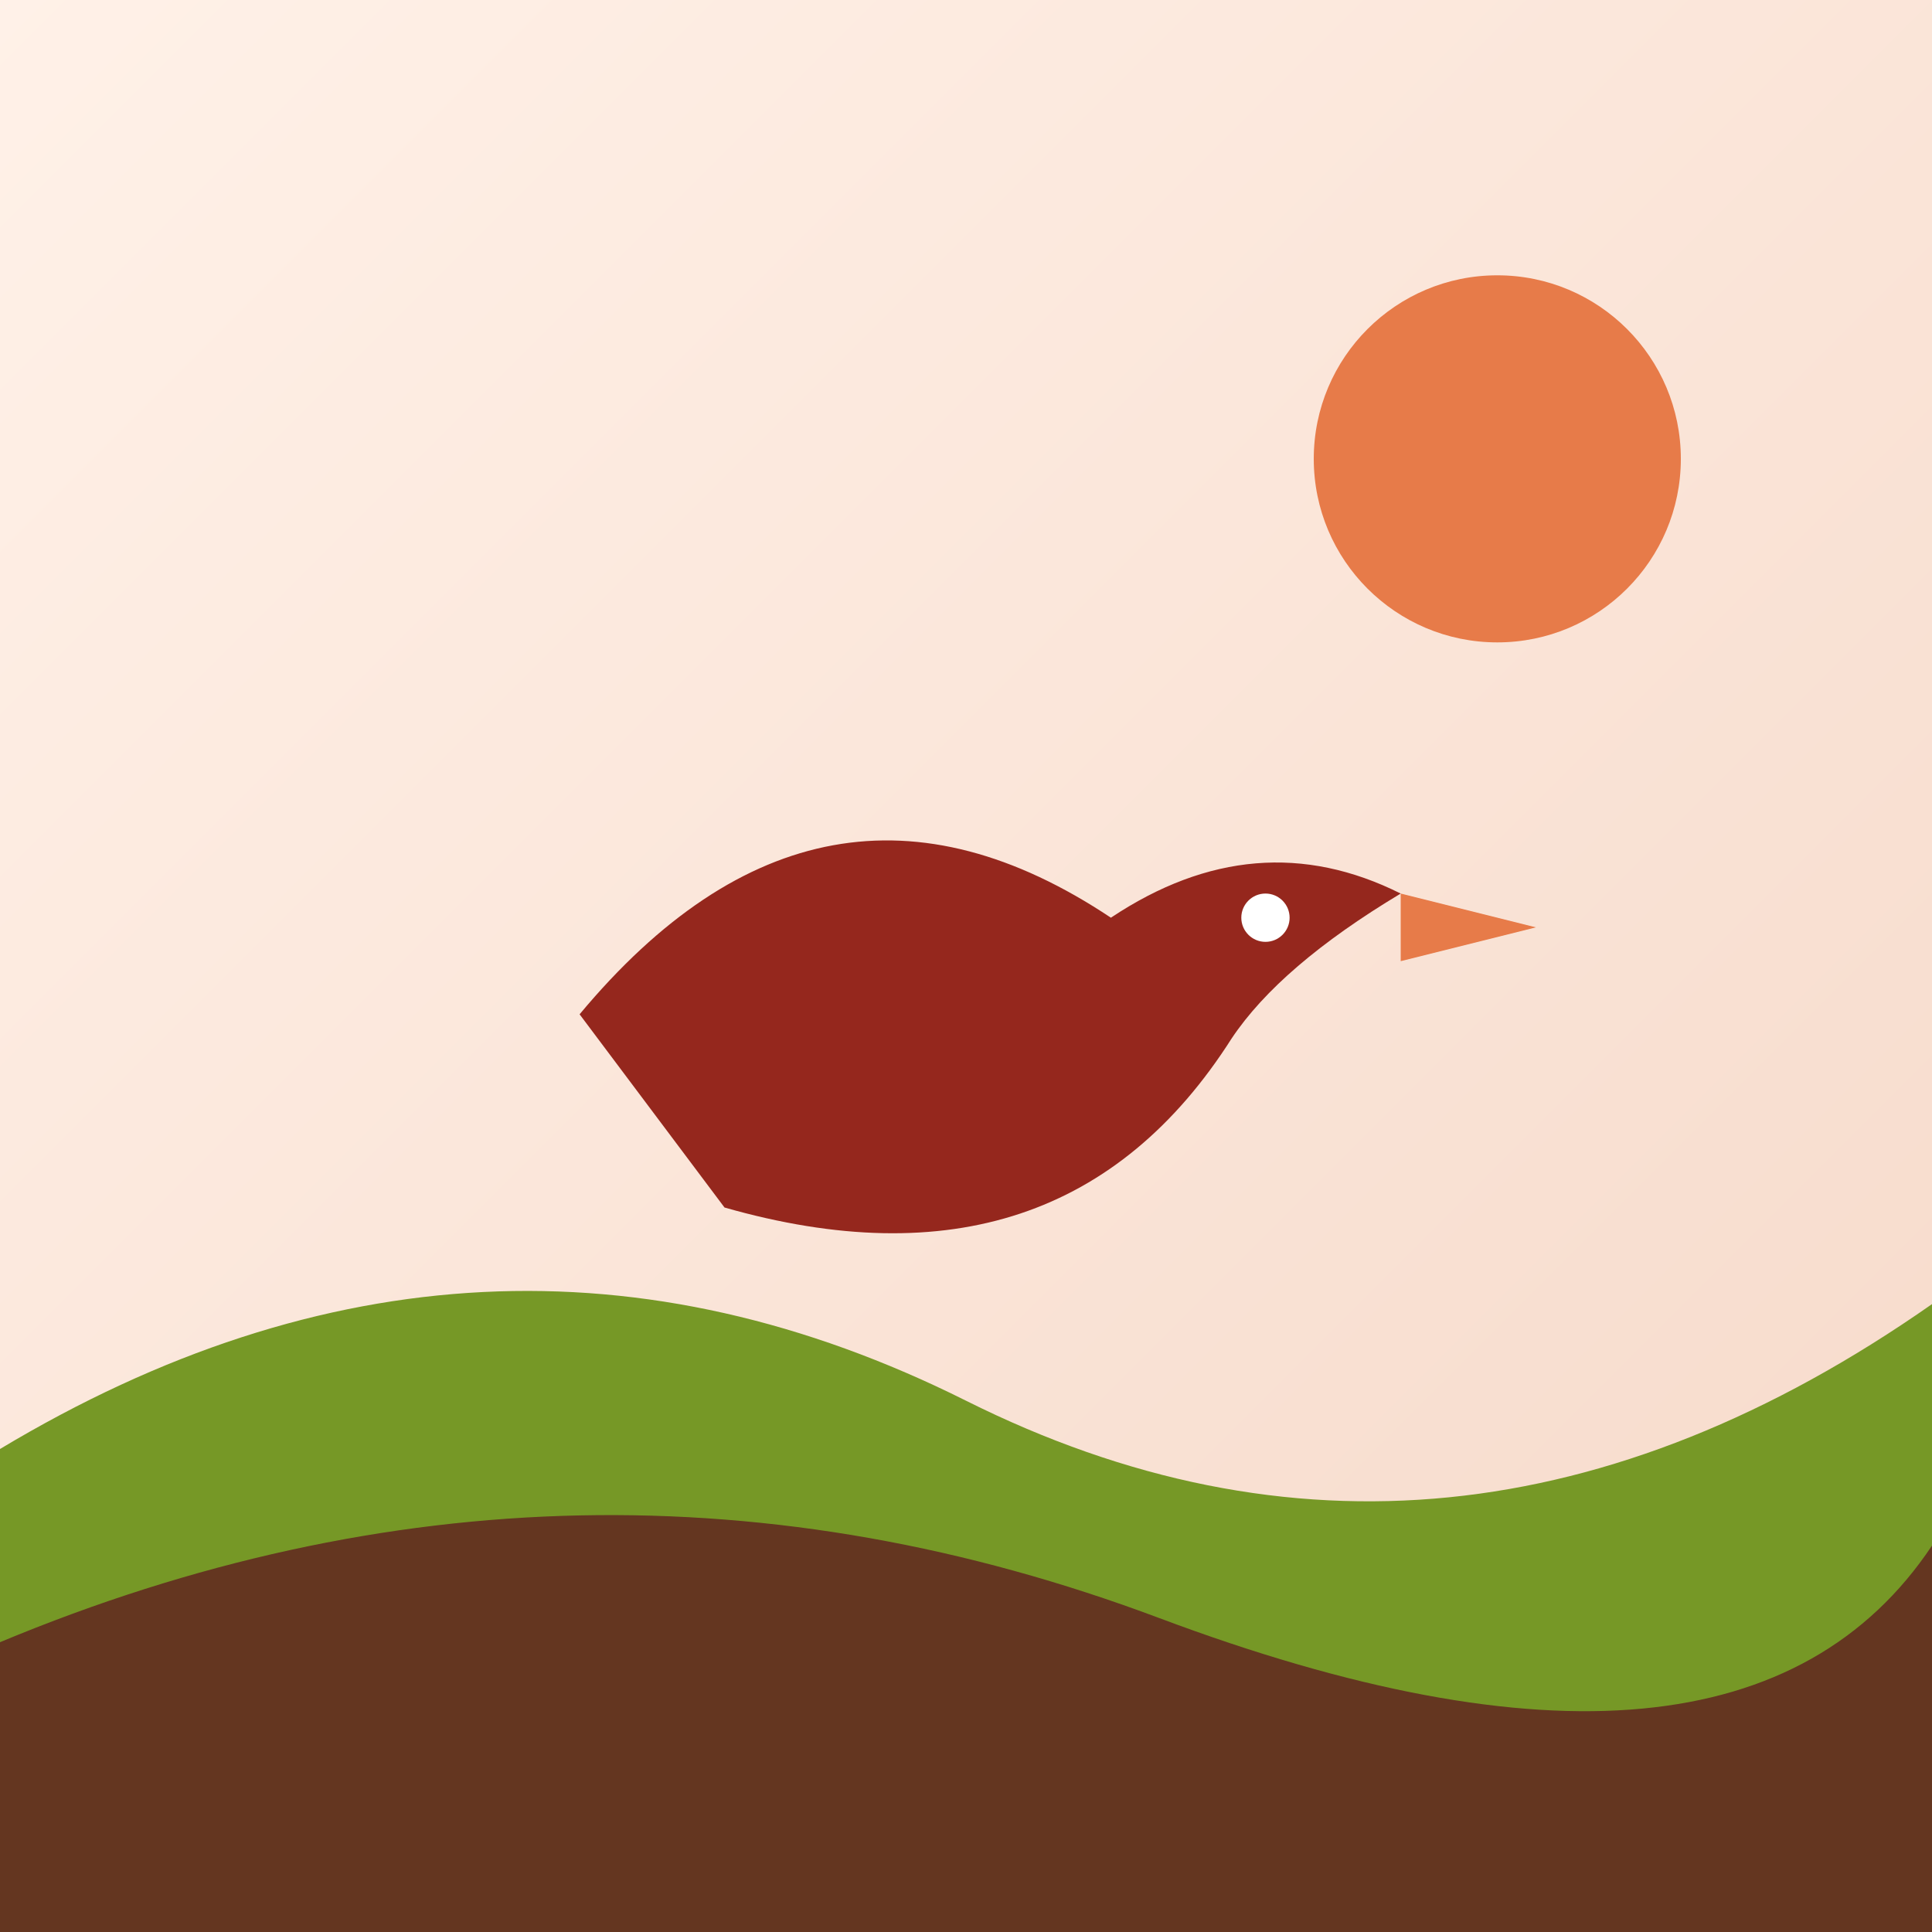
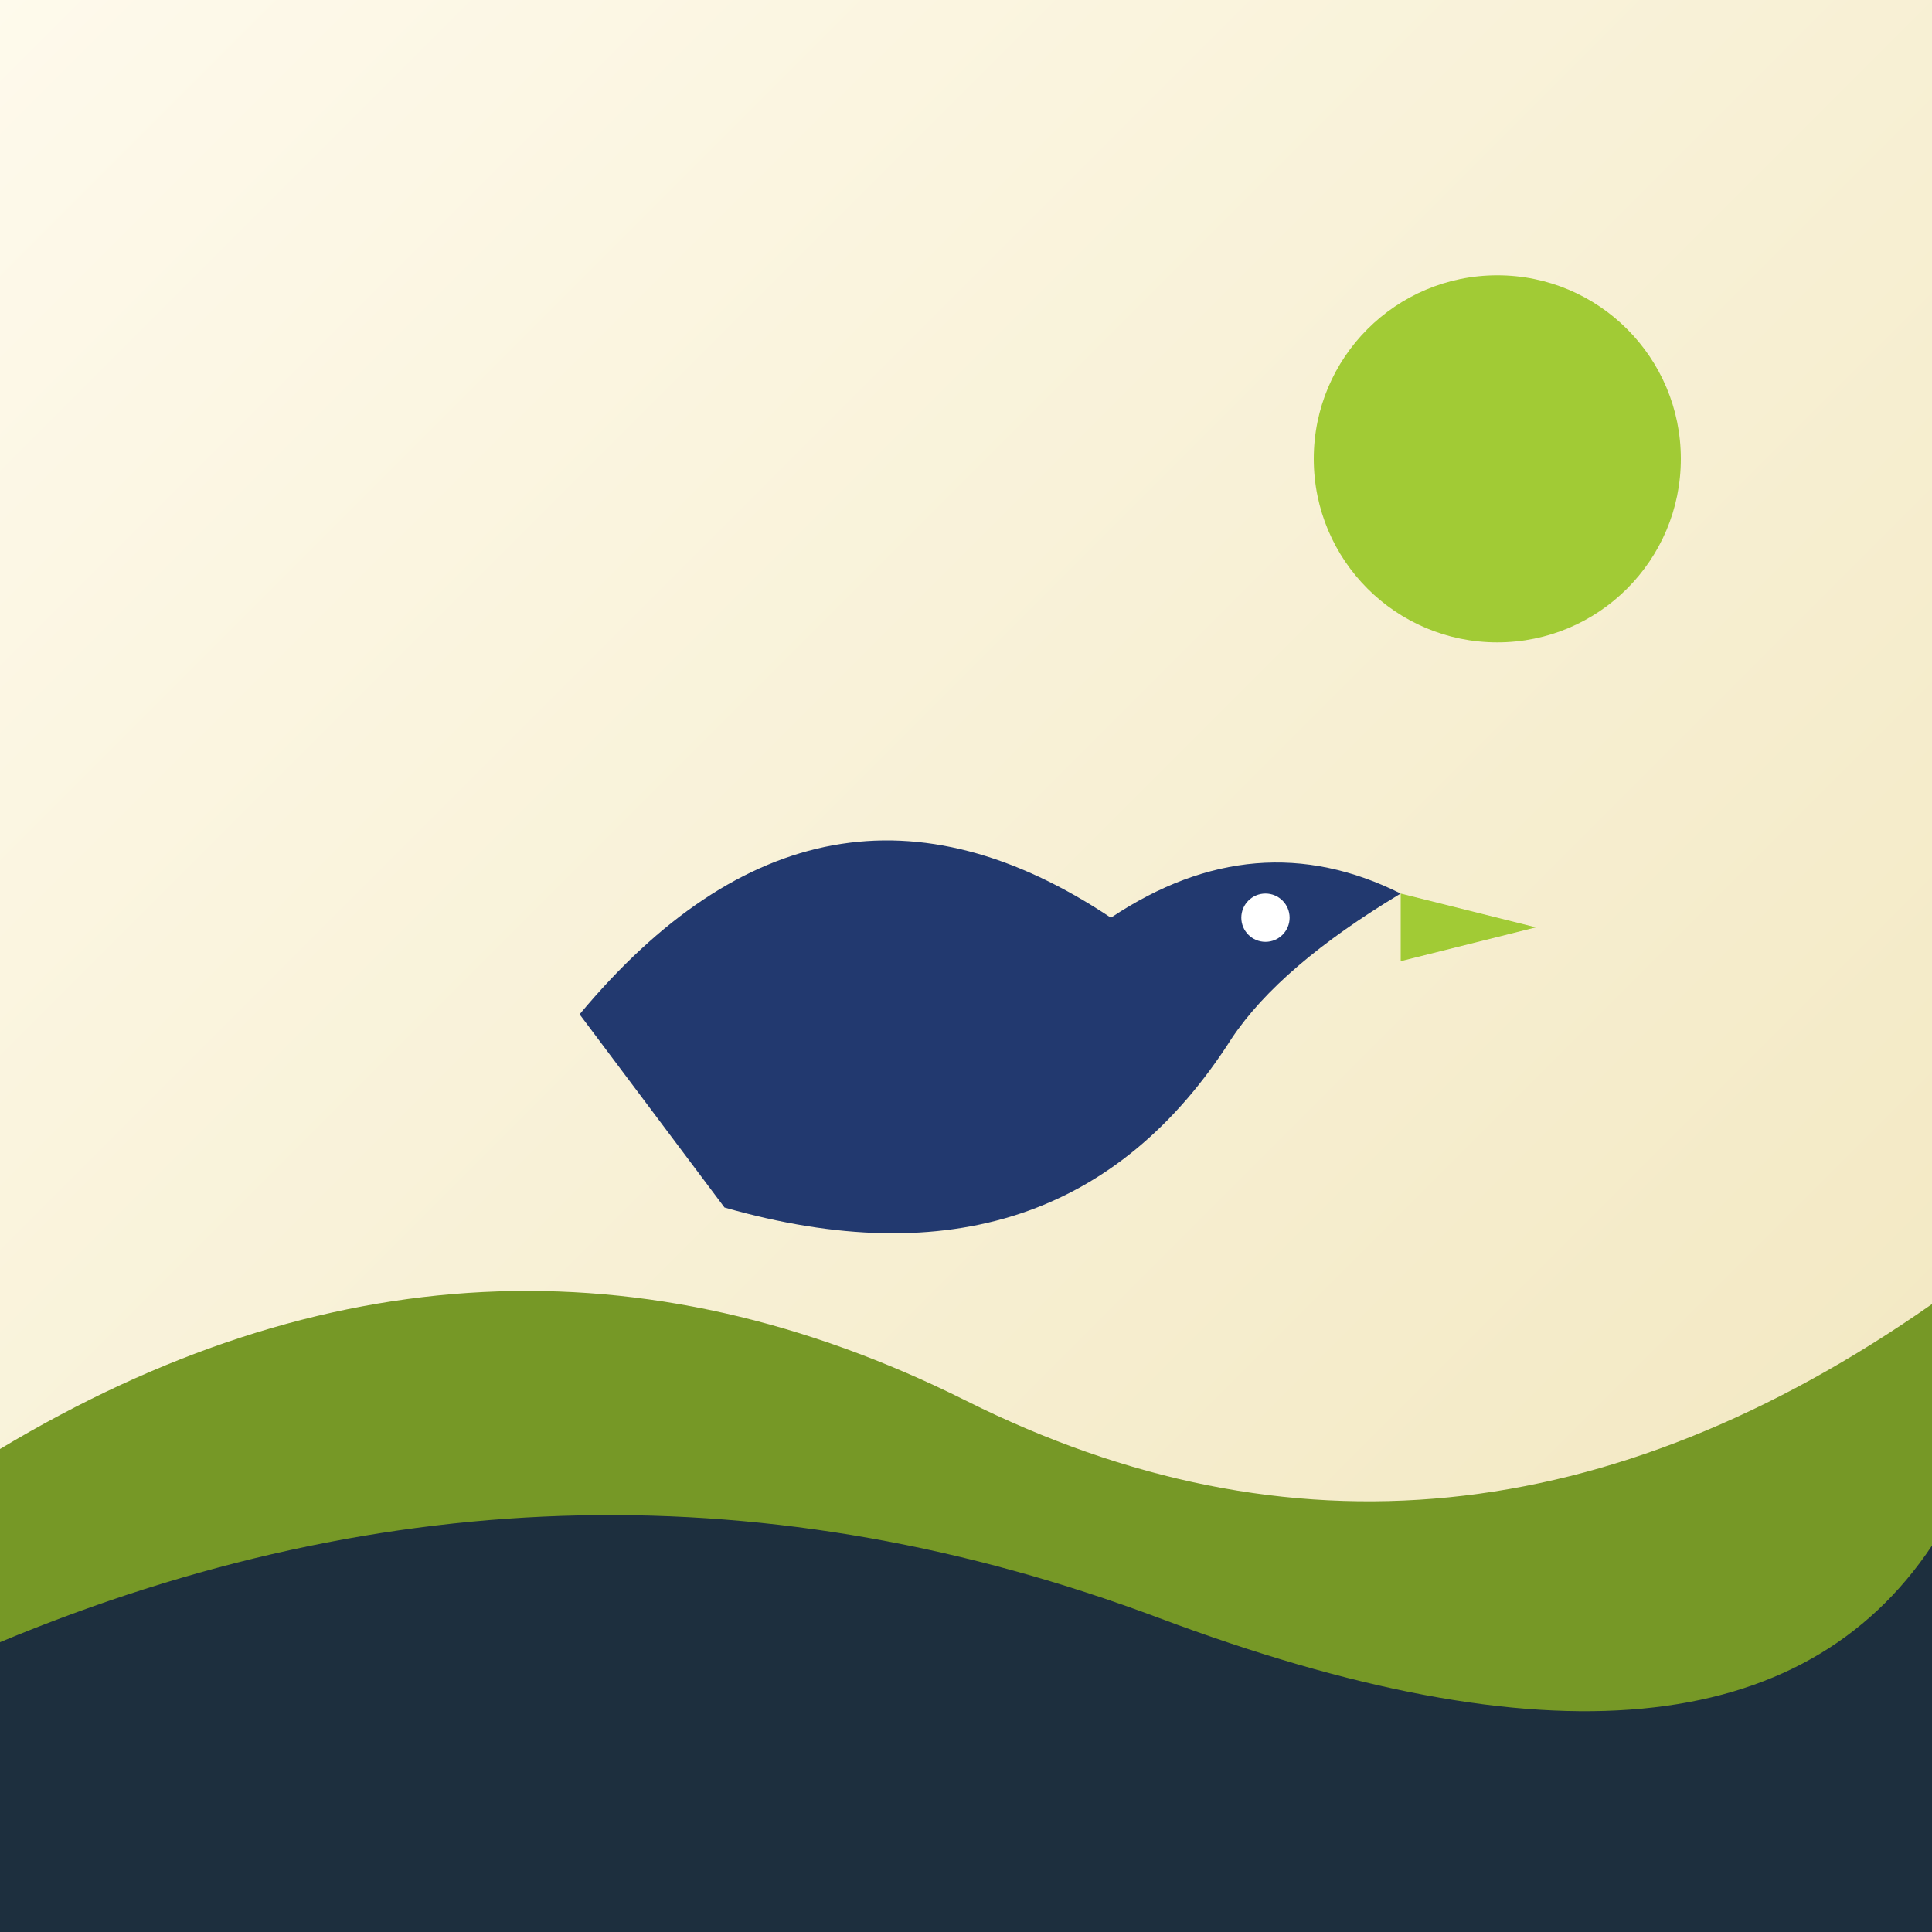
<svg xmlns="http://www.w3.org/2000/svg" viewBox="0 0 400 400" role="img">
  <defs>
    <linearGradient id="g" x1="0" y1="0" x2="1" y2="1">
-       <stop offset="0" stop-color="#FFF1E8" />
-       <stop offset="1" stop-color="#F6D9C9" />
+       <stop offset="0" stop-color="#FEFAEC" />
+       <stop offset="1" stop-color="#F1E6BD" />
    </linearGradient>
  </defs>
  <rect width="400" height="400" fill="url(#g)" />
-   <circle cx="310" cy="95" r="38" fill="#E77B49" />
+   <circle cx="310" cy="95" r="38" fill="#A1CB35" />
  <path d="M0 300 Q100 240 200 290 T400 270 V400 H0Z" fill="#769826" />
-   <path d="M0 340 Q120 290 240 335 T400 320 V400 H0Z" fill="#60241E" opacity=".85" />
-   <path d="M120 210 Q170 150 230 190 Q260 170 290 185 Q265 200 255 215 Q220 270 150 250Z" fill="#95271D" />
+   <path d="M0 340 Q120 290 240 335 T400 320 V400 H0Z" fill="#0D1C42" opacity=".85" />
+   <path d="M120 210 Q170 150 230 190 Q260 170 290 185 Q265 200 255 215 Q220 270 150 250Z" fill="#22396F" />
  <circle cx="262" cy="190" r="5" fill="#fff" />
-   <path d="M290 185 L318 192 L290 199Z" fill="#E77B49" />
+   <path d="M290 185 L318 192 L290 199Z" fill="#A1CB35" />
</svg>
